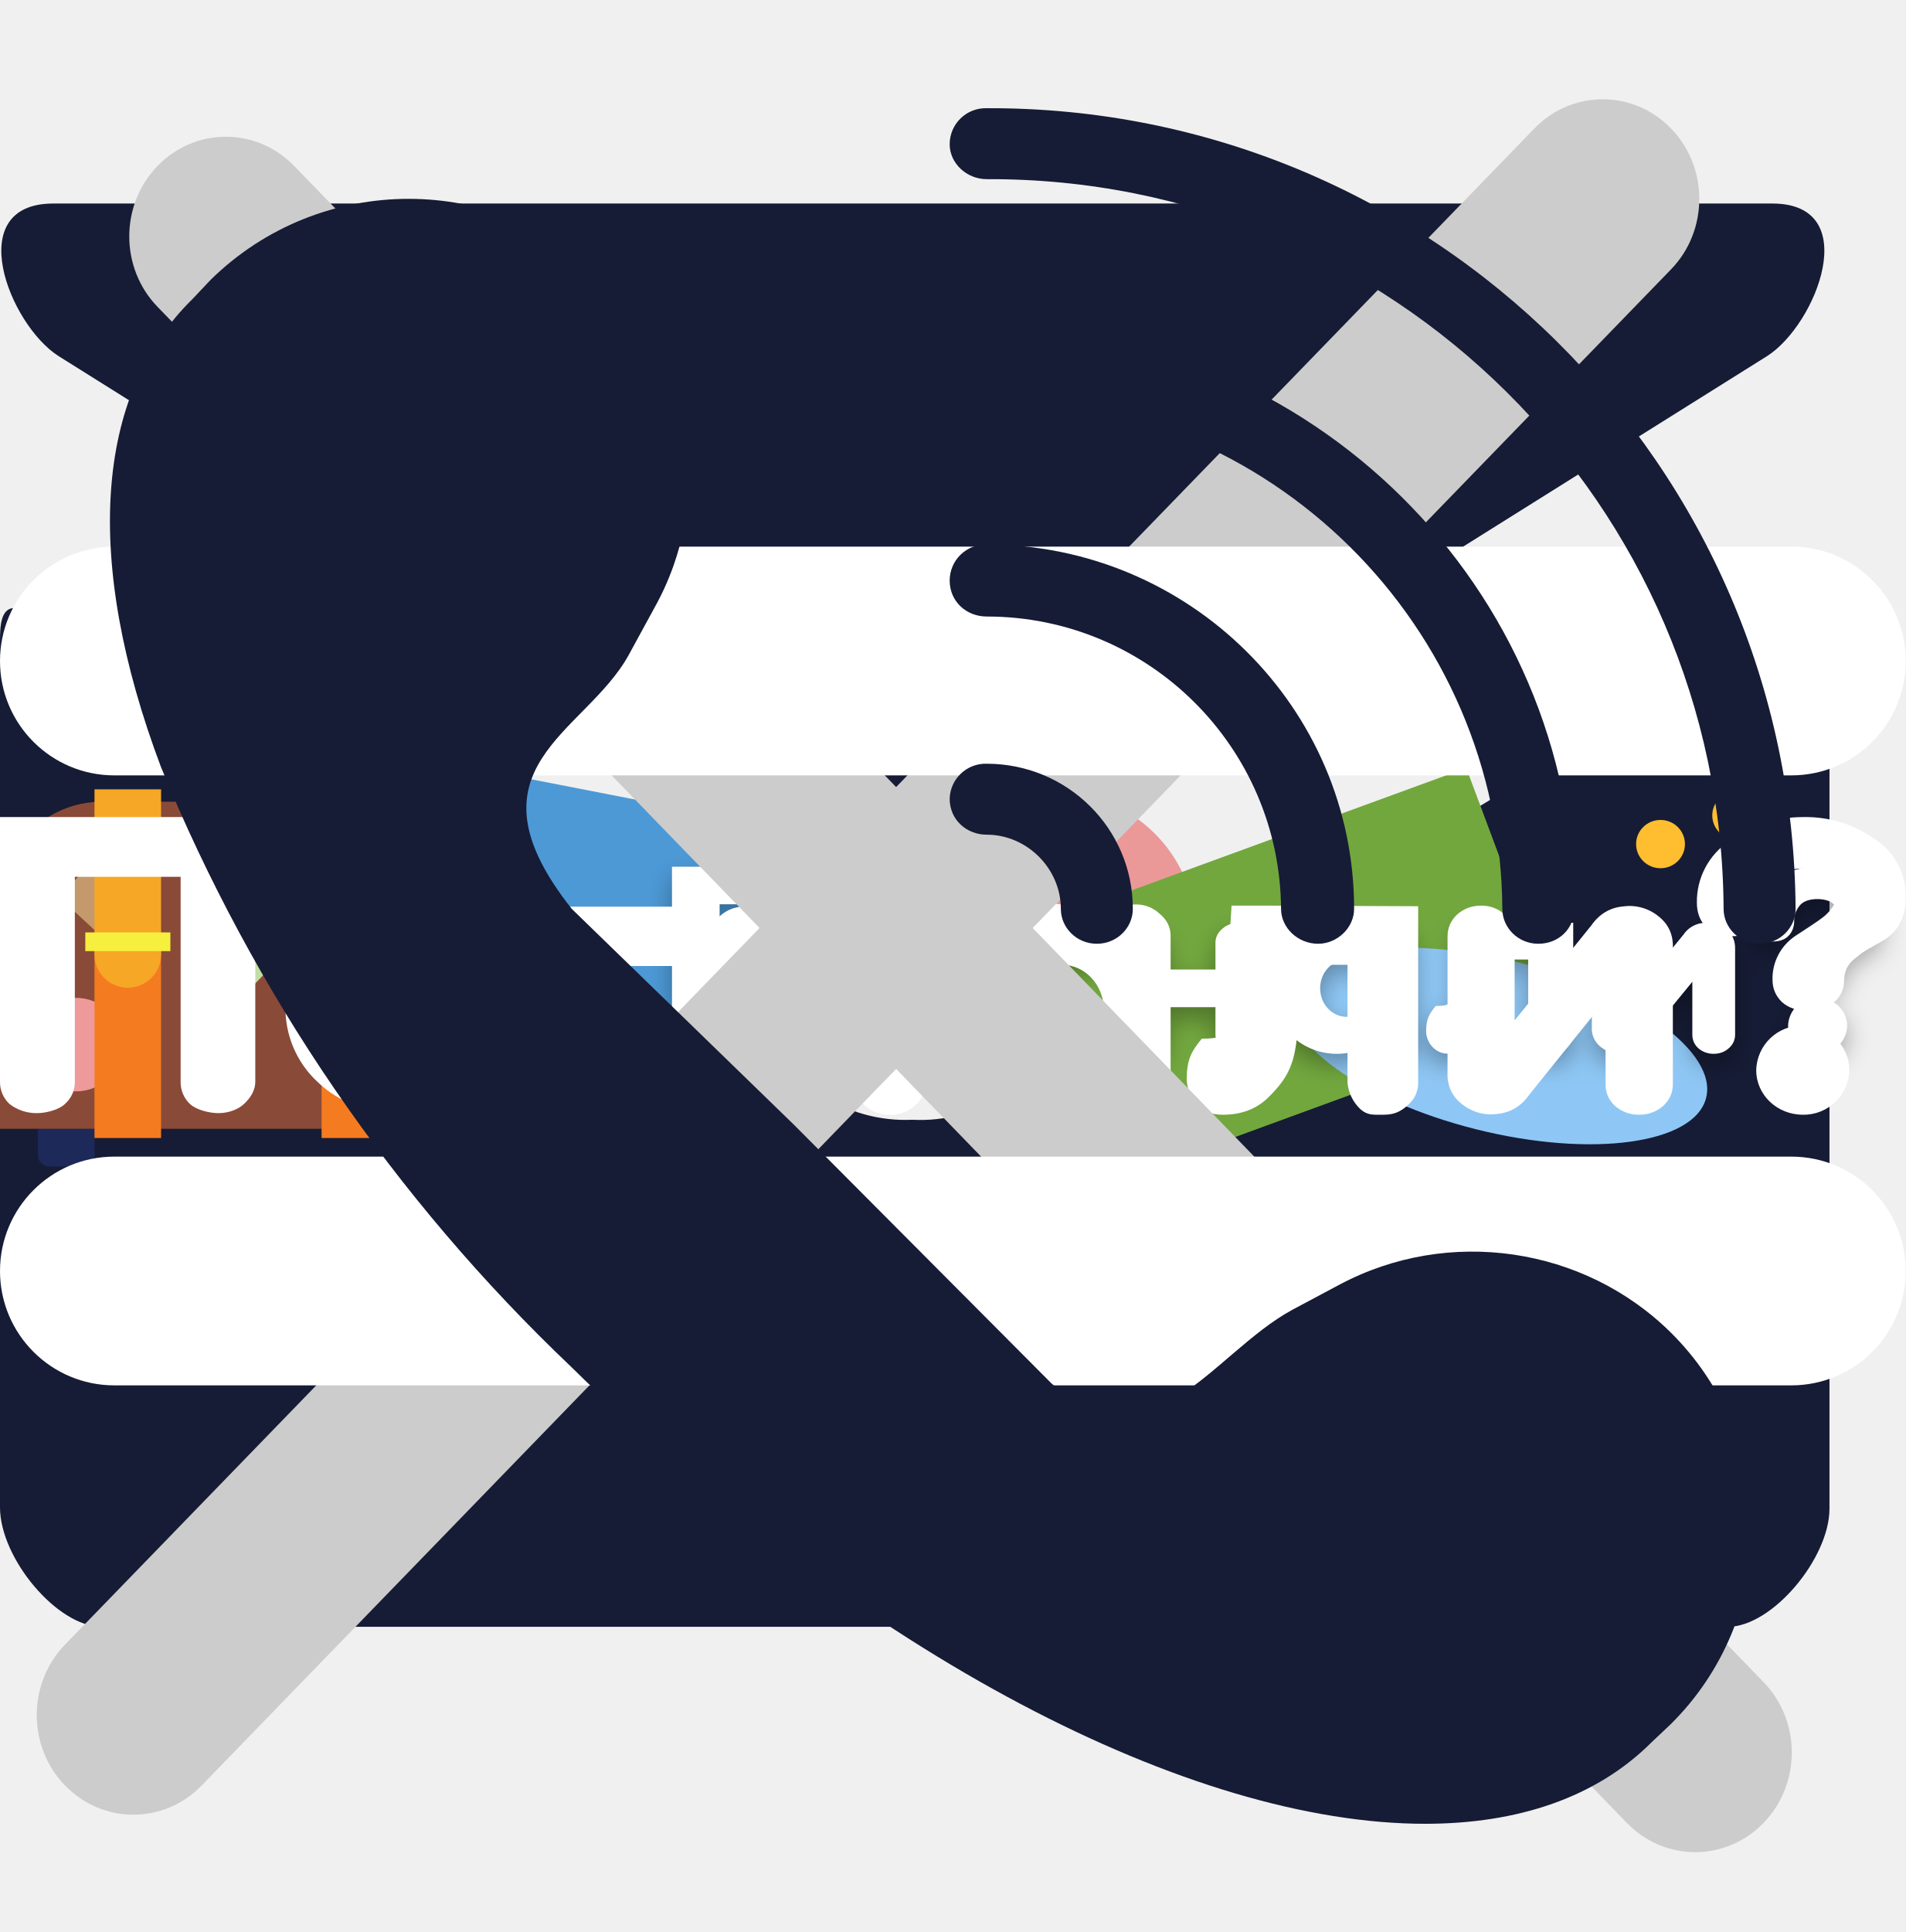
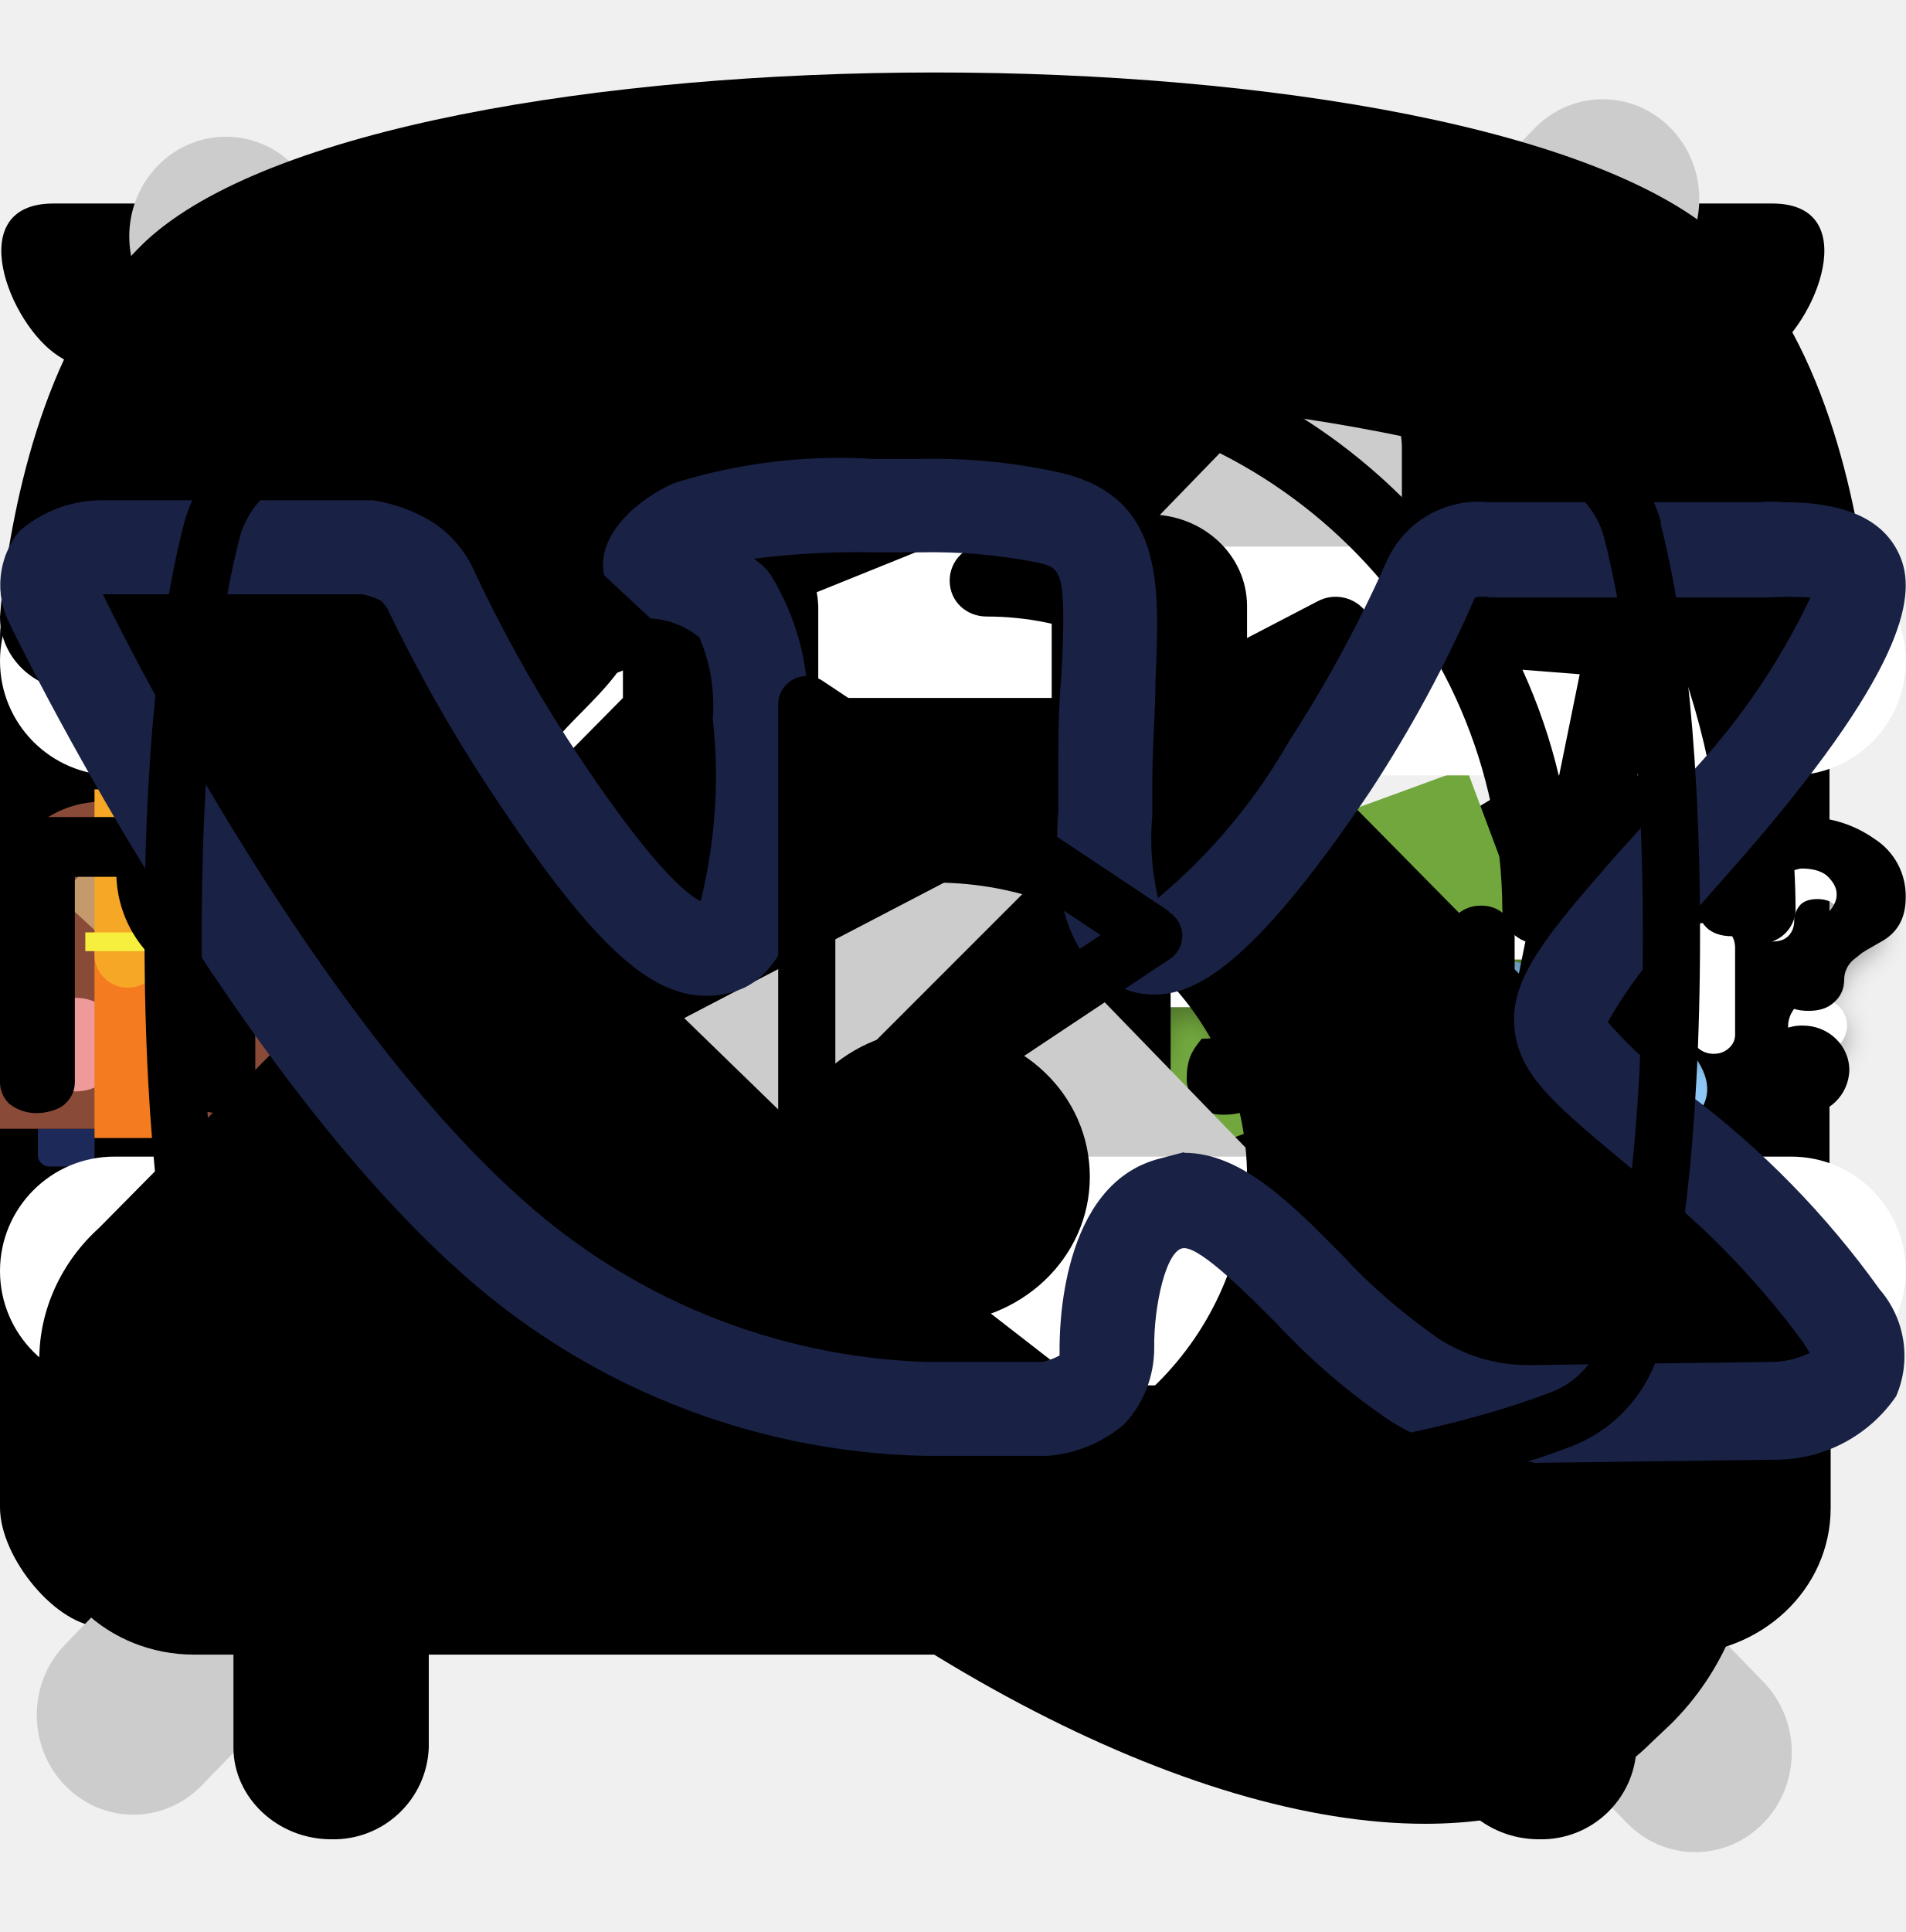
<svg xmlns="http://www.w3.org/2000/svg">
  <style>:root svg:not(:target){display:none}</style>
  <svg viewBox="0 0 15 12" fill="none" id="email-icon">
-     <path d="m.46 1.2 6 3.76c.2.13.46.19.72.19.27 0 .53-.06.73-.19l6-3.76c.39-.25.76-1.2.04-1.2h-13.53c-.72 0-.35.95.04 1.2Zm13.63 2.06-6.18 3.75a1.2 1.2 0 0 1-.73.2 1.2 1.2 0 0 1-.72-.2l-6.15-3.75c-.31-.2-.31.03-.31.2v6.8c0 .4.45.94.8.94h12.8c.35 0 .8-.54.8-.93v-6.8c0-.18 0-.4-.31-.21Z" fill="#161C35" />
+     <path d="m.46 1.2 6 3.76c.2.13.46.19.72.19.27 0 .53-.06.73-.19l6-3.76c.39-.25.76-1.2.04-1.2h-13.53c-.72 0-.35.95.04 1.2Zm13.63 2.06-6.18 3.75a1.2 1.2 0 0 1-.73.2 1.2 1.2 0 0 1-.72-.2l-6.15-3.75c-.31-.2-.31.03-.31.2v6.8c0 .4.45.94.8.94h12.8c.35 0 .8-.54.8-.93v-6.8c0-.18 0-.4-.31-.21Z" fill="currentColor" />
  </svg>
  <svg viewBox="0 0 168 42" fill="none" id="logo-desktop">
    <path d="m78.02 10.62-33.28 31.38-12.15-40.23 45.43 8.85Z" fill="#4D99D6" />
    <ellipse cx="78.624" cy="28.474" rx="3.613" ry="3.572" fill="#88BFEB" />
    <ellipse cx="92.85" cy="18.086" rx="12.594" ry="12.45" fill="#EB9898" />
    <path fill="#72A73E" d="m85.44 19.57 43.82-16.02 8.25 22.05-43.81 16.03z" />
    <ellipse cx="91.334" cy="34.141" rx="2.117" ry="2.093" fill="#FFBD30" />
    <ellipse cx="18.919" cy="7.587" rx="18.919" ry="7.587" transform="matrix(.97025 .24212 -.24742 .9689 115.568 16.118)" fill="#8EC7F5" />
    <ellipse cx="146.385" cy="10.256" rx="2.153" ry="2.128" fill="#FFBD30" />
    <ellipse cx="153.101" cy="7.728" rx="2.153" ry="2.128" fill="#FFBD30" />
    <path d="M3.34 35.35h5v2.32a1 1 0 0 1-1 1h-3a1 1 0 0 1-1-1v-2.32Zm30.86 0h5v2.32a1 1 0 0 1-1 1h-3a1 1 0 0 1-1-1v-2.32Z" fill="#1D2959" />
    <path fill-rule="evenodd" clip-rule="evenodd" d="M23.92 2.94a8.18 8.18 0 0 0-2.8-.68 8.2 8.2 0 0 0-2.64.7c-.5.21-1 .44-1.49.7a1.18 1.18 0 1 1-1.15-2.06 15.1 15.1 0 0 1 1.74-.82c.95-.39 2.29-.76 3.49-.78 1.27-.02 2.7.35 3.72.75.64.25 1.26.52 1.86.85.58.3.8 1.02.48 1.6a1.2 1.2 0 0 1-1.6.47 13 13 0 0 0-1.61-.73Z" fill="#8A4A38" />
    <path fill-rule="evenodd" clip-rule="evenodd" d="M16 1.45a.96.96 0 0 0-.97.96v.62c0 .44.36.8.8.8h.02v3.06h.84v-3.08h-.22a1.19 1.19 0 0 0-.22-2.36h-.26Zm10.51 0c.53 0 .96.43.96.96v.62a.8.8 0 0 1-.8.8h-.02v3.06h-.84v-3.08h.22a1.19 1.19 0 0 1 .23-2.36h.25Z" fill="#F6EF3E" />
    <path d="M0 15.52a9 9 0 0 1 9-9h24.54a9 9 0 0 1 9 9v19.83h-42.54v-19.83Z" fill="#8A4A38" />
    <ellipse cx="6.684" cy="27.928" rx="4.167" ry="4.121" fill="#EF9A9A" />
    <ellipse cx="4.016" cy="7.727" rx="4.016" ry="7.727" transform="matrix(.70085 -.71331 .72133 .69259 24.378 25.582)" fill="#93C6EB" />
    <path fill="#C2DEA3" d="m16.4 17.9 9.43-9.92 5.59 5.19-9.44 9.92z" />
    <rect width="6.956" height="5.217" rx="1" transform="matrix(.7339 .67927 -.68766 .72603 8.785 11.14)" fill="#C49A6C" />
    <path fill="#F57B20" d="M8.33 19.36h5.87v16.8h-5.87z" />
    <path d="M8.33 5.43h5.87v14.55a2.93 2.93 0 0 1-5.87 0v-14.55Z" fill="#F6A725" />
    <path fill="#F6EF3E" d="M7.52 18.04h7.5v1.65h-7.5z" />
    <path fill="#F57B20" d="M28.35 19.36h5.86v16.8h-5.86z" />
    <path d="M28.35 5.43h5.86v14.55a2.93 2.93 0 0 1-5.87 0v-14.55Z" fill="#F6A725" />
    <path fill="#F6EF3E" d="M27.53 18.04h7.5v1.65h-7.5z" />
    <g filter="url(#logo-desktop_0)" fill="#fff">
      <path d="M164.79 19.06a2.6 2.6 0 0 0 1.21-2.35c0-1.38-.58-2.47-1.74-3.26a6.72 6.72 0 0 0-4-1.2 7 7 0 0 0-4.11 1.3 4.04 4.04 0 0 0-1.85 3.46c0 .53.17.98.51 1.33.34.34.83.5 1.46.5.6 0 1.08-.16 1.4-.5.34-.35.5-.8.5-1.33-.02-.41.11-.83.42-1.25.3-.44.86-.66 1.67-.66.68.02 1.16.19 1.45.51.31.32.45.65.42.97 0 .23-.09.45-.25.68-.16.23-.33.4-.5.53-.17.13-.43.3-.8.55l-.78.5a2.83 2.83 0 0 0-1.26 2.42c0 .49.18.9.53 1.24.38.33.87.49 1.48.49s1.1-.16 1.45-.49c.38-.33.56-.75.56-1.24 0-.22.04-.41.12-.6.08-.18.21-.35.39-.5l.48-.38c.15-.1.36-.23.63-.38.3-.16.5-.27.6-.34Zm-20.69 4.44 4.29-5.24a2.36 2.36 0 0 1 1.79-1.06 2.6 2.6 0 0 1 1.98.54c.56.45.83 1.04.8 1.8v7.51c0 .48-.19.88-.57 1.21-.36.32-.8.48-1.32.48-.51 0-.96-.16-1.34-.48a1.58 1.58 0 0 1-.54-1.2v-4.67l-4.3 5.25c-.43.63-1.03.98-1.78 1.05a2.6 2.6 0 0 1-1.98-.54 2.05 2.05 0 0 1-.8-1.79v-7.5c0-.47.18-.87.54-1.2.38-.34.82-.5 1.34-.5.52 0 .96.16 1.32.5.38.33.57.73.57 1.2v4.65Z" />
      <path fill-rule="evenodd" clip-rule="evenodd" d="M124.82 26.98v-8.16c0-.47-.2-.87-.6-1.2a1.93 1.93 0 0 0-1.35-.54c-.51 0-.95.18-1.34.53-.38.34-.57.74-.57 1.21v-.2a2.42 2.42 0 0 0-1.14-1.12 3.9 3.9 0 0 0-1.95-.48c-1.43 0-2.74.52-3.95 1.56a5.43 5.43 0 0 0-1.76 4.29c0 1.86.58 3.3 1.74 4.33a5.82 5.82 0 0 0 3.97 1.54c.73 0 1.37-.13 1.93-.4a3 3 0 0 0 1.21-.99c.1.4.32.73.67 1a2 2 0 0 0 1.19.37c.52 0 .97-.17 1.35-.51.4-.34.6-.75.6-1.23Zm-6.09-1.5c1.3 0 2.36-1.13 2.36-2.52 0-1.4-1.06-2.52-2.36-2.52-1.3 0-2.35 1.13-2.35 2.52 0 1.4 1.05 2.52 2.35 2.52Z" />
      <path d="M107.15 21.31v-2.36c0-.48.2-.88.59-1.22a2 2 0 0 1 1.37-.52 2 2 0 0 1 1.38.52c.39.34.59.74.59 1.22v8.08c0 .48-.2.89-.6 1.22a2 2 0 0 1-1.37.5c-.54 0-1-.17-1.4-.5a1.57 1.57 0 0 1-.56-1.22v-2.4h-4.25v2.4c0 .48-.2.89-.58 1.22a2 2 0 0 1-1.38.5c-.54 0-1-.17-1.4-.5a1.57 1.57 0 0 1-.56-1.22v-8.08c0-.48.2-.88.59-1.22a2 2 0 0 1 1.37-.52 2 2 0 0 1 1.38.52c.39.34.59.74.59 1.22v2.36h4.24Zm-10.15-4.1c.4 0 .72.15 1 .43.27.3.41.96.41 1.36 0 .4-.14.82-.41 1.11-.28.3-.6.4-1 .4h-3.28v6.56c0 1.25-1.1 1.68-2.21 1.68-1.03 0-2.01-.55-2.01-1.67l.03-9.87h7.48Zm-23.46-4.96v14.67c0 .48-.27.89-.64 1.23-.35.33-.9.5-1.41.5-.5 0-1.24-.17-1.6-.5a1.64 1.64 0 0 1-.53-1.23v-11.36h-5.92v11.36c0 .48-.19.89-.56 1.23-.35.33-1.07.5-1.57.5s-1.17-.17-1.54-.5a1.64 1.64 0 0 1-.53-1.23v-14.67h14.3Zm13.1 14.7a6.78 6.78 0 0 1-4.8 1.67c-2.01 0-3.6-.56-4.79-1.67a5.54 5.54 0 0 1-1.82-4.23c0-1.7.6-3.12 1.82-4.23 1.18-1.11 2.78-1.67 4.78-1.67a6.8 6.8 0 0 1 4.81 1.67 5.58 5.58 0 0 1 1.8 4.23c0 1.7-.6 3.1-1.8 4.23Zm-3.12-5.97a2.05 2.05 0 0 0-1.24-.63 2.57 2.57 0 0 0-1.37.13c-.42.17-.78.45-1.08.85-.29.4-.4.86-.37 1.39 0 .7.22 1.28.66 1.74.45.45 1.03.68 1.71.68.7 0 1.28-.22 1.72-.65.44-.45.66-1.04.66-1.77 0-.7-.23-1.28-.69-1.74Zm46.92-3.82 8.25.03v9.79c0 .48-.2.9-.6 1.26-.4.33-.74.5-1.33.5-.59 0-.89.04-1.3-.3a2.3 2.3 0 0 1-.74-1.46v-6.55h-2.73c0 4.7 0 5.72-1.75 7.4-.64.6-1.47.9-2.48.9-.6 0-.96-.14-1.35-.47a2.08 2.08 0 0 1-.69-1.44c0-1.12.24-1.56.85-2.3 1.74 0 1.67-.41 1.56-3.59v-2.01c.01-.49.1-1.76.1-1.76h2.2Zm32.4 9.11a2.54 2.54 0 0 1-2.6 2.47 2.53 2.53 0 0 1-2.61-2.47 2.54 2.54 0 0 1 2.6-2.47c1.44 0 2.61 1.1 2.61 2.47Z" />
    </g>
    <defs>
      <filter id="logo-desktop_0" x="57.241" y="11.248" width="110.759" height="20.504" filterUnits="userSpaceOnUse" color-interpolation-filters="sRGB">
        <feFlood flood-opacity="0" result="BackgroundImageFix" />
        <feColorMatrix in="SourceAlpha" values="0 0 0 0 0 0 0 0 0 0 0 0 0 0 0 0 0 0 127 0" result="hardAlpha" />
        <feOffset dy="1" />
        <feGaussianBlur stdDeviation="1" />
        <feColorMatrix values="0 0 0 0 0 0 0 0 0 0 0 0 0 0 0 0 0 0 0.3 0" />
        <feBlend in2="BackgroundImageFix" result="effect1_dropShadow_13528_717" />
        <feBlend in="SourceGraphic" in2="effect1_dropShadow_13528_717" result="shape" />
      </filter>
    </defs>
  </svg>
  <svg viewBox="0 0 96 15" fill="none" id="logo-mobile">
-     <path d="M94.91 6.19c.73-.46 1.09-1.17 1.09-2.13a3.4 3.4 0 0 0-1.57-2.96 6 6 0 0 0-3.6-1.1c-1.34 0-2.57.4-3.7 1.2a3.66 3.66 0 0 0-1.65 3.12c0 .5.16.9.46 1.22.3.3.74.46 1.3.46s.98-.16 1.27-.46c.3-.33.46-.73.46-1.22-.03-.37.1-.75.37-1.13.27-.4.77-.6 1.5-.6.6.02 1.04.17 1.3.47.28.3.4.59.38.88 0 .2-.08.41-.22.62-.15.2-.3.36-.46.48-.14.11-.38.28-.72.5l-.7.46a2.58 2.58 0 0 0-1.13 2.19c0 .45.16.82.48 1.13.34.3.78.44 1.33.44s.99-.14 1.3-.44c.34-.3.5-.68.5-1.13a1.32 1.32 0 0 1 .46-1l.44-.35c.13-.09.32-.2.57-.34l.54-.31Zm-18.61 4.05 3.86-4.78c.4-.57.93-.9 1.61-.96a2.3 2.3 0 0 1 1.78.5c.51.4.75.94.72 1.62v6.84c0 .43-.17.8-.5 1.1a1.8 1.8 0 0 1-1.2.43 1.8 1.8 0 0 1-1.2-.43c-.33-.3-.49-.67-.49-1.1v-4.25l-3.85 4.78c-.4.57-.94.9-1.61.96a2.32 2.32 0 0 1-1.78-.5c-.51-.4-.75-.94-.72-1.62v-6.82c0-.43.16-.8.48-1.1.34-.3.74-.45 1.21-.45s.86.15 1.19.45c.34.3.5.67.5 1.1v4.23Z" fill="#fff" />
-     <path fill-rule="evenodd" clip-rule="evenodd" d="M58.97 13.39v-7.41c0-.43-.18-.8-.54-1.1a1.73 1.73 0 0 0-1.22-.48c-.45 0-.85.16-1.2.48-.34.3-.5.67-.5 1.1v-.18c-.18-.4-.52-.74-1.03-1.02-.52-.3-1.1-.44-1.76-.44-1.28 0-2.47.47-3.55 1.42a4.97 4.97 0 0 0-1.58 3.9c0 1.68.52 3 1.56 3.93a5.2 5.2 0 0 0 3.57 1.4c.66 0 1.23-.12 1.73-.36.5-.26.87-.56 1.1-.9.08.36.28.66.6.9.3.22.66.34 1.06.34.47 0 .88-.16 1.22-.46.36-.3.54-.68.54-1.12Zm-5.47-1.36c1.17 0 2.11-1.03 2.11-2.3 0-1.26-.94-2.29-2.11-2.29s-2.12 1.03-2.12 2.3c0 1.26.95 2.29 2.12 2.29Z" fill="#fff" />
-     <path d="M43.08 8.24v-2.15c0-.43.18-.8.53-1.1a1.8 1.8 0 0 1 1.24-.48c.47 0 .88.16 1.23.48.36.3.53.67.53 1.1v7.35c0 .43-.17.8-.53 1.1-.34.3-.75.46-1.23.46-.49 0-.9-.15-1.26-.46a1.4 1.4 0 0 1-.5-1.1v-2.18h-3.83v2.18c0 .43-.17.8-.53 1.1-.33.3-.75.46-1.23.46-.49 0-.9-.15-1.26-.46a1.4 1.4 0 0 1-.5-1.1v-7.35c0-.43.17-.8.52-1.1a1.8 1.8 0 0 1 1.24-.48c.47 0 .88.16 1.23.48.36.3.53.67.53 1.1v2.15h3.82Zm-9.12-3.73c.35 0 .64.13.9.4.24.26.36.86.36 1.23s-.12.75-.37 1c-.25.27-.54.36-.89.36h-2.96v5.97c0 1.13-.99 1.53-1.99 1.53-.92 0-1.8-.5-1.8-1.52l.03-8.97h6.72Zm-21.1-4.51v13.33c0 .44-.24.81-.57 1.12-.32.3-.82.46-1.28.46-.45 0-1.1-.15-1.44-.46a1.5 1.5 0 0 1-.47-1.12v-10.32h-5.33v10.32c0 .44-.16.81-.5 1.12-.31.3-.96.46-1.41.46a2.2 2.2 0 0 1-1.38-.46 1.5 1.5 0 0 1-.48-1.12v-13.33h12.86Zm11.78 13.37a6.06 6.06 0 0 1-4.32 1.51c-1.8 0-3.24-.5-4.3-1.52a5.06 5.06 0 0 1-1.64-3.84c0-1.56.54-2.84 1.64-3.85a5.97 5.97 0 0 1 4.3-1.51c1.8 0 3.24.5 4.32 1.51a5.1 5.1 0 0 1 1.61 3.85 5.1 5.1 0 0 1-1.61 3.85Zm-2.8-5.44c-.3-.31-.68-.5-1.12-.56a2.29 2.29 0 0 0-1.24.11c-.38.15-.7.4-.97.77-.25.36-.36.79-.33 1.27 0 .63.2 1.16.6 1.58.4.4.92.61 1.54.61.63 0 1.14-.2 1.54-.59.4-.4.6-.94.6-1.6a2.2 2.2 0 0 0-.62-1.59Zm42.18-3.47 7.42.03v8.9c0 .44-.18.82-.54 1.14-.35.3-.66.46-1.2.46-.52 0-.8.04-1.16-.27a2.1 2.1 0 0 1-.66-1.33v-5.95h-2.46c0 4.26 0 5.2-1.57 6.72-.58.55-1.33.83-2.24.83-.54 0-.86-.13-1.21-.44a1.9 1.9 0 0 1-.62-1.3c0-1.02.22-1.43.76-2.09 1.57 0 1.5-.38 1.4-3.27v-1.83l.1-1.6h1.98Zm29.14 8.29a2.3 2.3 0 0 1-2.34 2.24c-1.3 0-2.35-1-2.35-2.24a2.3 2.3 0 0 1 2.35-2.25c1.29 0 2.34 1 2.34 2.25Z" fill="#fff" />
+     <path d="M94.91 6.19c.73-.46 1.09-1.17 1.09-2.13a3.4 3.4 0 0 0-1.57-2.96 6 6 0 0 0-3.6-1.1c-1.34 0-2.57.4-3.7 1.2a3.66 3.66 0 0 0-1.65 3.12c0 .5.16.9.46 1.22.3.3.74.46 1.3.46s.98-.16 1.27-.46c.3-.33.46-.73.46-1.22-.03-.37.1-.75.37-1.13.27-.4.77-.6 1.5-.6.6.02 1.04.17 1.3.47.28.3.4.59.38.88 0 .2-.08.41-.22.62-.15.2-.3.36-.46.48-.14.11-.38.28-.72.5l-.7.46a2.58 2.58 0 0 0-1.13 2.19c0 .45.16.82.48 1.13.34.3.78.44 1.33.44s.99-.14 1.3-.44c.34-.3.5-.68.5-1.13a1.32 1.32 0 0 1 .46-1l.44-.35c.13-.09.32-.2.57-.34l.54-.31Zm-18.61 4.05 3.86-4.78c.4-.57.93-.9 1.61-.96a2.3 2.3 0 0 1 1.78.5c.51.4.75.94.72 1.62v6.84c0 .43-.17.8-.5 1.1a1.8 1.8 0 0 1-1.2.43 1.8 1.8 0 0 1-1.2-.43c-.33-.3-.49-.67-.49-1.1v-4.25l-3.85 4.78c-.4.57-.94.9-1.61.96a2.32 2.32 0 0 1-1.78-.5c-.51-.4-.75-.94-.72-1.62v-6.82c0-.43.16-.8.48-1.1.34-.3.74-.45 1.21-.45s.86.15 1.19.45c.34.3.5.67.5 1.1v4.23Z" fill="currentColor" />
+     <path fill-rule="evenodd" clip-rule="evenodd" d="M58.97 13.39v-7.41c0-.43-.18-.8-.54-1.1a1.73 1.73 0 0 0-1.22-.48c-.45 0-.85.16-1.2.48-.34.3-.5.67-.5 1.1v-.18c-.18-.4-.52-.74-1.03-1.02-.52-.3-1.1-.44-1.76-.44-1.28 0-2.47.47-3.55 1.42a4.97 4.97 0 0 0-1.58 3.9c0 1.68.52 3 1.56 3.93a5.2 5.2 0 0 0 3.57 1.4c.66 0 1.23-.12 1.73-.36.5-.26.87-.56 1.1-.9.08.36.28.66.6.9.3.22.66.34 1.06.34.47 0 .88-.16 1.22-.46.36-.3.54-.68.54-1.12Zm-5.47-1.36c1.17 0 2.11-1.03 2.11-2.3 0-1.26-.94-2.29-2.11-2.29s-2.12 1.03-2.12 2.3c0 1.26.95 2.29 2.12 2.29Z" fill="currentColor" />
+     <path d="M43.08 8.24v-2.15c0-.43.18-.8.53-1.1a1.8 1.8 0 0 1 1.24-.48c.47 0 .88.16 1.23.48.36.3.53.67.53 1.1v7.35c0 .43-.17.8-.53 1.1-.34.3-.75.46-1.23.46-.49 0-.9-.15-1.26-.46a1.4 1.4 0 0 1-.5-1.1v-2.18h-3.83v2.18c0 .43-.17.8-.53 1.1-.33.3-.75.46-1.23.46-.49 0-.9-.15-1.26-.46a1.4 1.4 0 0 1-.5-1.1v-7.35c0-.43.17-.8.52-1.1a1.8 1.8 0 0 1 1.24-.48c.47 0 .88.16 1.23.48.36.3.53.67.53 1.1v2.15h3.82Zm-9.12-3.73c.35 0 .64.13.9.4.24.26.36.86.36 1.23s-.12.75-.37 1c-.25.27-.54.36-.89.36h-2.96v5.97c0 1.13-.99 1.53-1.99 1.53-.92 0-1.8-.5-1.8-1.52l.03-8.97h6.72Zm-21.1-4.51v13.33c0 .44-.24.81-.57 1.12-.32.3-.82.46-1.28.46-.45 0-1.1-.15-1.44-.46a1.5 1.5 0 0 1-.47-1.12v-10.32h-5.33v10.32c0 .44-.16.81-.5 1.12-.31.3-.96.46-1.41.46a2.2 2.2 0 0 1-1.38-.46 1.5 1.5 0 0 1-.48-1.12v-13.33h12.86Zm11.78 13.37a6.06 6.06 0 0 1-4.32 1.51c-1.8 0-3.24-.5-4.3-1.52a5.06 5.06 0 0 1-1.64-3.84c0-1.56.54-2.84 1.64-3.85a5.97 5.97 0 0 1 4.3-1.51c1.8 0 3.24.5 4.32 1.51a5.1 5.1 0 0 1 1.61 3.85 5.1 5.1 0 0 1-1.61 3.85Zm-2.8-5.44c-.3-.31-.68-.5-1.12-.56a2.29 2.29 0 0 0-1.24.11c-.38.15-.7.4-.97.77-.25.36-.36.79-.33 1.27 0 .63.2 1.16.6 1.58.4.4.92.61 1.54.61.63 0 1.14-.2 1.54-.59.4-.4.6-.94.6-1.6a2.2 2.2 0 0 0-.62-1.59Zm42.18-3.47 7.42.03v8.9c0 .44-.18.82-.54 1.14-.35.3-.66.46-1.2.46-.52 0-.8.04-1.16-.27a2.1 2.1 0 0 1-.66-1.33v-5.95h-2.46c0 4.26 0 5.2-1.57 6.72-.58.55-1.33.83-2.24.83-.54 0-.86-.13-1.21-.44a1.9 1.9 0 0 1-.62-1.3c0-1.02.22-1.43.76-2.09 1.57 0 1.5-.38 1.4-3.27v-1.83l.1-1.6h1.98Zm29.14 8.29a2.3 2.3 0 0 1-2.34 2.24c-1.3 0-2.35-1-2.35-2.24a2.3 2.3 0 0 1 2.35-2.25c1.29 0 2.34 1 2.34 2.25Z" fill="currentColor" />
  </svg>
  <svg viewBox="0 0 19 20" fill="none" id="menu-button-close">
    <rect width="23.891" height="2.032" rx="1.016" transform="scale(.98435 1.0154) rotate(45 -.173 2.905)" fill="#CCC" />
    <rect width="23.891" height="2.032" rx="1.016" transform="matrix(.69604 -.718 .69604 .718 -.4 17.754)" fill="#CCC" />
  </svg>
  <svg viewBox="0 0 25 11" fill="none" id="menu-button-open">
    <rect width="25" height="3" rx="1.5" fill="#fff" />
    <rect y="8" width="25" height="3" rx="1.5" fill="#fff" />
  </svg>
  <svg viewBox="0 0 18 18" fill="none" id="phone-icon">
-     <path d="M8.97 7.42c0 .2.16.34.35.34.38 0 .7.32.7.7 0 .18.15.33.34.33.19 0 .34-.15.34-.33 0-.76-.62-1.37-1.38-1.37a.34.34 0 0 0-.35.33Zm5.56 1.37c.2 0 .34-.15.34-.33 0-3.03-2.49-5.5-5.55-5.5a.34.34 0 0 0-.35.34c0 .19.16.34.35.34a4.85 4.85 0 0 1 4.87 4.82c0 .18.15.33.34.33Z" fill="#161C35" />
-     <path d="M12.1 8.46c0 .18.16.33.35.33.18 0 .34-.15.34-.33 0-1.9-1.56-3.44-3.47-3.44a.34.34 0 0 0-.35.34c0 .2.16.34.35.34a2.78 2.78 0 0 1 2.78 2.76Zm-2.78-7.56a.34.34 0 0 0-.35.34c0 .18.16.33.35.33a6.93 6.93 0 0 1 6.96 6.89c0 .18.15.33.34.33.19 0 .34-.15.34-.33a7.61 7.61 0 0 0-7.64-7.56Zm3.33 11.11-.45.24c-.75.41-1.34 1.53-2.27.69l-2.43-2.44-2.1-2.04c-1.06-1.34.13-1.65.54-2.4l.24-.44a2.57 2.57 0 0 0-.45-3.1 2.67 2.67 0 0 0-3.74 0l-.17.18c-.93.91-1.03 2.48-.3 4.42a16.39 16.39 0 0 0 3.88 5.67c2.77 2.73 5.85 4.31 8.06 4.31.88 0 1.62-.25 2.14-.77l.18-.17a2.6 2.6 0 0 0 0-3.7c-.82-.81-2.1-1-3.13-.45Z" fill="#161C35" />
+     <path d="M8.97 7.42c0 .2.16.34.35.34.38 0 .7.32.7.7 0 .18.15.33.34.33.19 0 .34-.15.34-.33 0-.76-.62-1.37-1.38-1.37a.34.34 0 0 0-.35.33Zm5.56 1.37c.2 0 .34-.15.34-.33 0-3.03-2.49-5.5-5.55-5.5a.34.34 0 0 0-.35.34c0 .19.16.34.35.34a4.85 4.85 0 0 1 4.87 4.82c0 .18.15.33.34.33Z" fill="currentColor" />
+     <path d="M12.1 8.46c0 .18.16.33.35.33.18 0 .34-.15.34-.33 0-1.9-1.56-3.44-3.47-3.44a.34.34 0 0 0-.35.34c0 .2.16.34.35.34a2.78 2.78 0 0 1 2.78 2.76Zm-2.78-7.56a.34.34 0 0 0-.35.34c0 .18.16.33.35.33a6.93 6.93 0 0 1 6.96 6.89c0 .18.15.33.34.33.19 0 .34-.15.34-.33a7.61 7.61 0 0 0-7.64-7.56Zm3.33 11.11-.45.24c-.75.41-1.34 1.53-2.27.69l-2.43-2.44-2.1-2.04c-1.06-1.34.13-1.65.54-2.4l.24-.44a2.57 2.57 0 0 0-.45-3.1 2.67 2.67 0 0 0-3.74 0l-.17.18c-.93.91-1.03 2.48-.3 4.42a16.39 16.39 0 0 0 3.88 5.67c2.77 2.73 5.85 4.31 8.06 4.31.88 0 1.62-.25 2.14-.77l.18-.17a2.6 2.6 0 0 0 0-3.7c-.82-.81-2.1-1-3.13-.45Z" fill="currentColor" />
+   </svg>
+   <svg viewBox="0 0 16 15" fill="none" id="phone-mobile-icon">
+     <path fill-rule="evenodd" clip-rule="evenodd" d="M7.85 0c-2.8 0-5.6.47-6.62 1.41-.84.79-1.12 2.17-1.22 3.04l-.01.12c0 .35.3.62.65.62l2.57-.2h.07a.64.64 0 0 0 .63-.62v-1.22c0-.38.33-.68.73-.68h6.4c.4 0 .72.3.72.68v1.22c0 .33.29.6.64.62h.07l2.57.2c.36 0 .65-.27.65-.62l-.01-.12c-.1-.87-.38-2.25-1.22-3.04-1.02-.94-3.82-1.41-6.62-1.41Zm0 8.03c-.72 0-1.3.55-1.3 1.24 0 .68.58 1.23 1.3 1.23.72 0 1.3-.55 1.3-1.23 0-.69-.58-1.24-1.3-1.24Zm-.98-2.78v-.77a.8.8 0 0 0-.82-.77.8.8 0 0 0-.82.77v.77l-4.4 4.45c-.31.28-.5.68-.5 1.1v1.25c0 .68.58 1.23 1.3 1.23h.33v.78c0 .42.37.77.82.77a.8.8 0 0 0 .82-.77v-.78h8.5v.78c0 .42.37.77.82.77a.8.8 0 0 0 .82-.77v-.78h.32c.73 0 1.31-.55 1.31-1.23v-1.24c0-.43-.19-.83-.5-1.1l-4.4-4.46v-.77c0-.43-.37-.77-.82-.77a.8.8 0 0 0-.82.77v.77h-1.96Zm.98 1.55c1.45 0 2.62 1.1 2.62 2.47a2.55 2.55 0 0 1-2.62 2.47 2.55 2.55 0 0 1-2.62-2.47 2.55 2.55 0 0 1 2.62-2.47Z" fill="currentColor" />
+   </svg>
+   <svg viewBox="0 0 24 24" fill="none" id="telegram">
+     <path d="M21.24 2.68a1.5 1.5 0 0 0-1.52-.24l-17.34 7a1.5 1.5 0 0 0 .07 2.79l3.74 1.3 2.03 6.7.02.04a.47.47 0 0 0 .31.28l.03.01c.08.02.16.02.23 0l.03-.01a.48.48 0 0 0 .18-.12l.02-.01 2.92-3.22 4.25 3.3a1.5 1.5 0 0 0 2.37-.88l3.16-15.5a1.48 1.48 0 0 0-.5-1.45Zm-11.96 12.12-.69 3.33-1.42-4.72 7.08-3.69-4.84 4.84a.48.48 0 0 0-.13.24Zm8.36 4.62a.52.52 0 0 1-.34.39.5.5 0 0 1-.5-.08l-4.6-3.57a.48.48 0 0 0-.66.06l-2.03 2.23.69-3.31 6.95-6.96a.48.48 0 0 0-.56-.77l-10.03 5.22-3.8-1.32a.5.5 0 0 1-.34-.47.51.51 0 0 1 .32-.5l17.34-7a.52.52 0 0 1 .54.08.5.5 0 0 1 .17.5l-3.15 15.5Z" fill="#000" />
+   </svg>
+   <svg viewBox="0 0 30 24" fill="none" id="vk">
+     <path d="M23.95 19.78a4.05 4.05 0 0 1-2.08-.63c-.65-.44-1.25-.96-1.78-1.53-.44-.44-1.17-1.18-1.45-1.18s-.48.92-.47 1.57c0 .45-.17.88-.47 1.2-.35.3-.78.47-1.22.5h-1.92a11.32 11.32 0 0 1-7.43-3c-3.68-3.36-6.84-9.8-6.97-10.08a1.34 1.34 0 0 1 .15-1.48 2 2 0 0 1 1.36-.48h4.2c.33.05.66.17.95.35.27.18.49.43.63.73.43.92.92 1.81 1.48 2.67 1.3 2 1.89 2.46 2.1 2.56.23-.94.3-1.91.19-2.87a2.7 2.7 0 0 0-.21-1.28 1.33 1.33 0 0 0-.77-.3l-.73-.68c-.14-.66.59-1.23 1.1-1.45a8.69 8.69 0 0 1 3.15-.38h.7a9.2 9.2 0 0 1 2.16.2c1.7.36 1.64 1.73 1.57 3.3 0 .47-.05 1-.05 1.63v.48c-.04.43-.01.87.09 1.3a9.09 9.09 0 0 0 2.07-2.48 20.4 20.4 0 0 0 1.52-2.8 1.58 1.58 0 0 1 1.6-.95h4.28a2 2 0 0 1 .38 0c1 0 1.59.29 1.83.85s.17 1.66-2.36 4.6l-1 1.14c-.49.47-.9 1-1.24 1.59.37.43.8.81 1.28 1.14a14.1 14.1 0 0 1 3 3.07 1.6 1.6 0 0 1 .26 1.68 2.3 2.3 0 0 1-1.88 1l-3.8.05-.22-.04Zm-5.31-4.84c.9 0 1.68.79 2.5 1.62.45.49.96.92 1.5 1.3.42.27.9.42 1.4.42h.1l3.8-.05c.2-.01.38-.06.55-.14l-.1-.16a13.22 13.22 0 0 0-2.68-2.72c-1.2-1-1.8-1.47-1.87-2.24-.07-.77.49-1.44 1.6-2.71l1-1.11a10.8 10.8 0 0 0 2.06-2.95 5.66 5.66 0 0 0-.67 0h-4.37a.55.55 0 0 0-.24 0 20.5 20.5 0 0 1-1.65 3.05c-1.9 2.82-2.78 3.2-3.41 3.2-.2 0-.4-.05-.56-.14-1-.57-1-1.84-.94-2.76v-.43c0-.65 0-1.21.05-1.7.08-1.67 0-1.68-.38-1.77a8.56 8.56 0 0 0-1.86-.16h-.7a13 13 0 0 0-1.9.1c.1.07.19.15.26.25.4.65.61 1.4.59 2.18.13 1.65.06 3.8-1 4.32-.2.09-.4.13-.6.13-.93 0-1.85-.88-3.42-3.26-.6-.91-1.14-1.87-1.61-2.85l-.08-.1a.94.94 0 0 0-.32-.11h-4.07c.59 1.22 3.39 6.62 6.52 9.45a10 10 0 0 0 6.42 2.63h1.85a1 1 0 0 0 .27-.1v-.1c0-.26 0-2.6 1.58-3l.38-.1Z" fill="#192144" />
+   </svg>
+   <svg viewBox="0 0 24 24" fill="none" id="youtube">
+     <path d="m14.72 11.31-4.36-2.9a.36.36 0 0 0-.56.3v5.8a.35.35 0 0 0 .19.32.4.4 0 0 0 .17.05c.07 0 .14-.02.2-.06l4.36-2.9a.35.35 0 0 0 0-.6Zm-4.2 2.53v-4.45l3.34 2.22-3.34 2.23Zm10.4-7.42a1.85 1.85 0 0 0-1.1-1.23c-3.07-1.18-8-1.16-8.2-1.16-.22 0-5.14-.02-8.2 1.16a1.85 1.85 0 0 0-1.1 1.23c-.23.88-.5 2.5-.5 5.2 0 2.69.27 4.3.5 5.18a1.85 1.85 0 0 0 1.1 1.24c3.06 1.18 7.98 1.16 8.2 1.16h.06c.62 0 5.22-.04 8.13-1.16a1.85 1.85 0 0 0 1.1-1.24c.23-.88.5-2.5.5-5.19 0-2.7-.27-4.3-.5-5.19Zm-.72 10.2a1.09 1.09 0 0 1-.65.74c-2.94 1.13-7.88 1.11-7.94 1.11-.05 0-5 .02-7.94-1.11a1.09 1.09 0 0 1-.65-.74c-.22-.84-.48-2.4-.48-5 0-2.62.26-4.17.48-5.02a1.09 1.09 0 0 1 .65-.73c2.94-1.13 7.89-1.12 7.94-1.12.06 0 5-.01 7.94 1.12a1.09 1.09 0 0 1 .65.73c.22.85.49 2.4.49 5.01 0 2.62-.27 4.17-.49 5.01Z" fill="#000" />
  </svg>
</svg>
